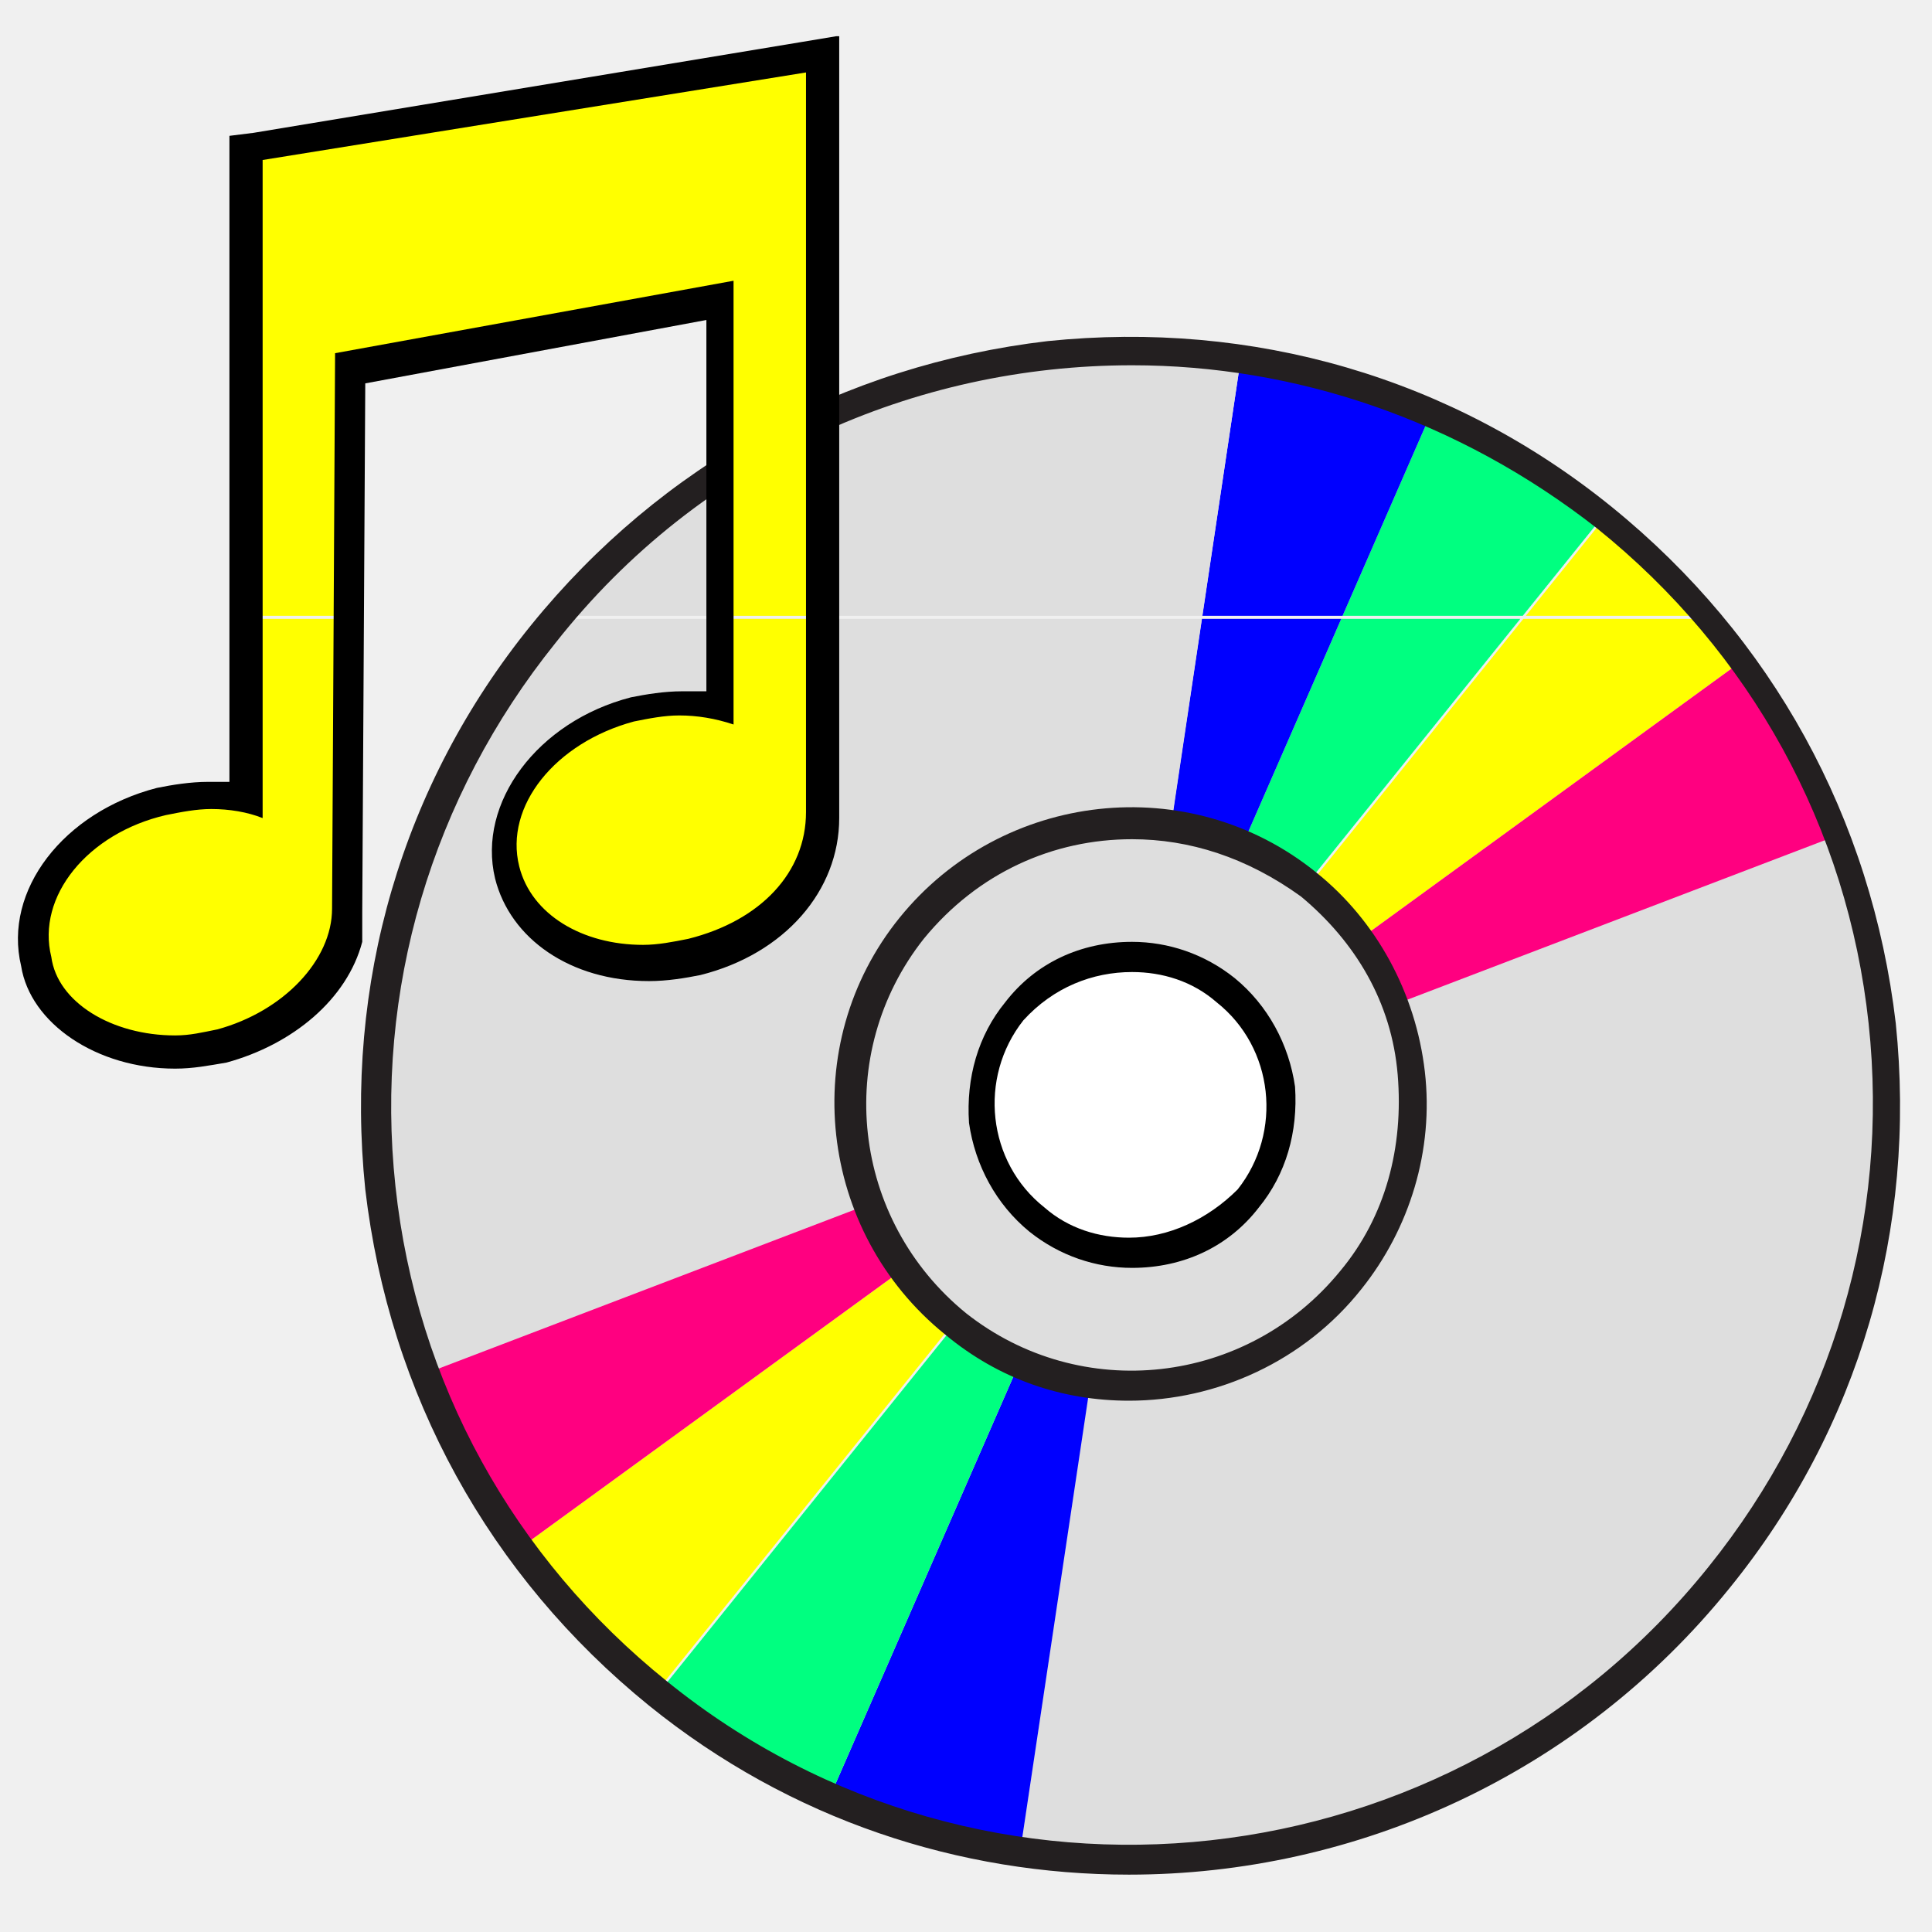
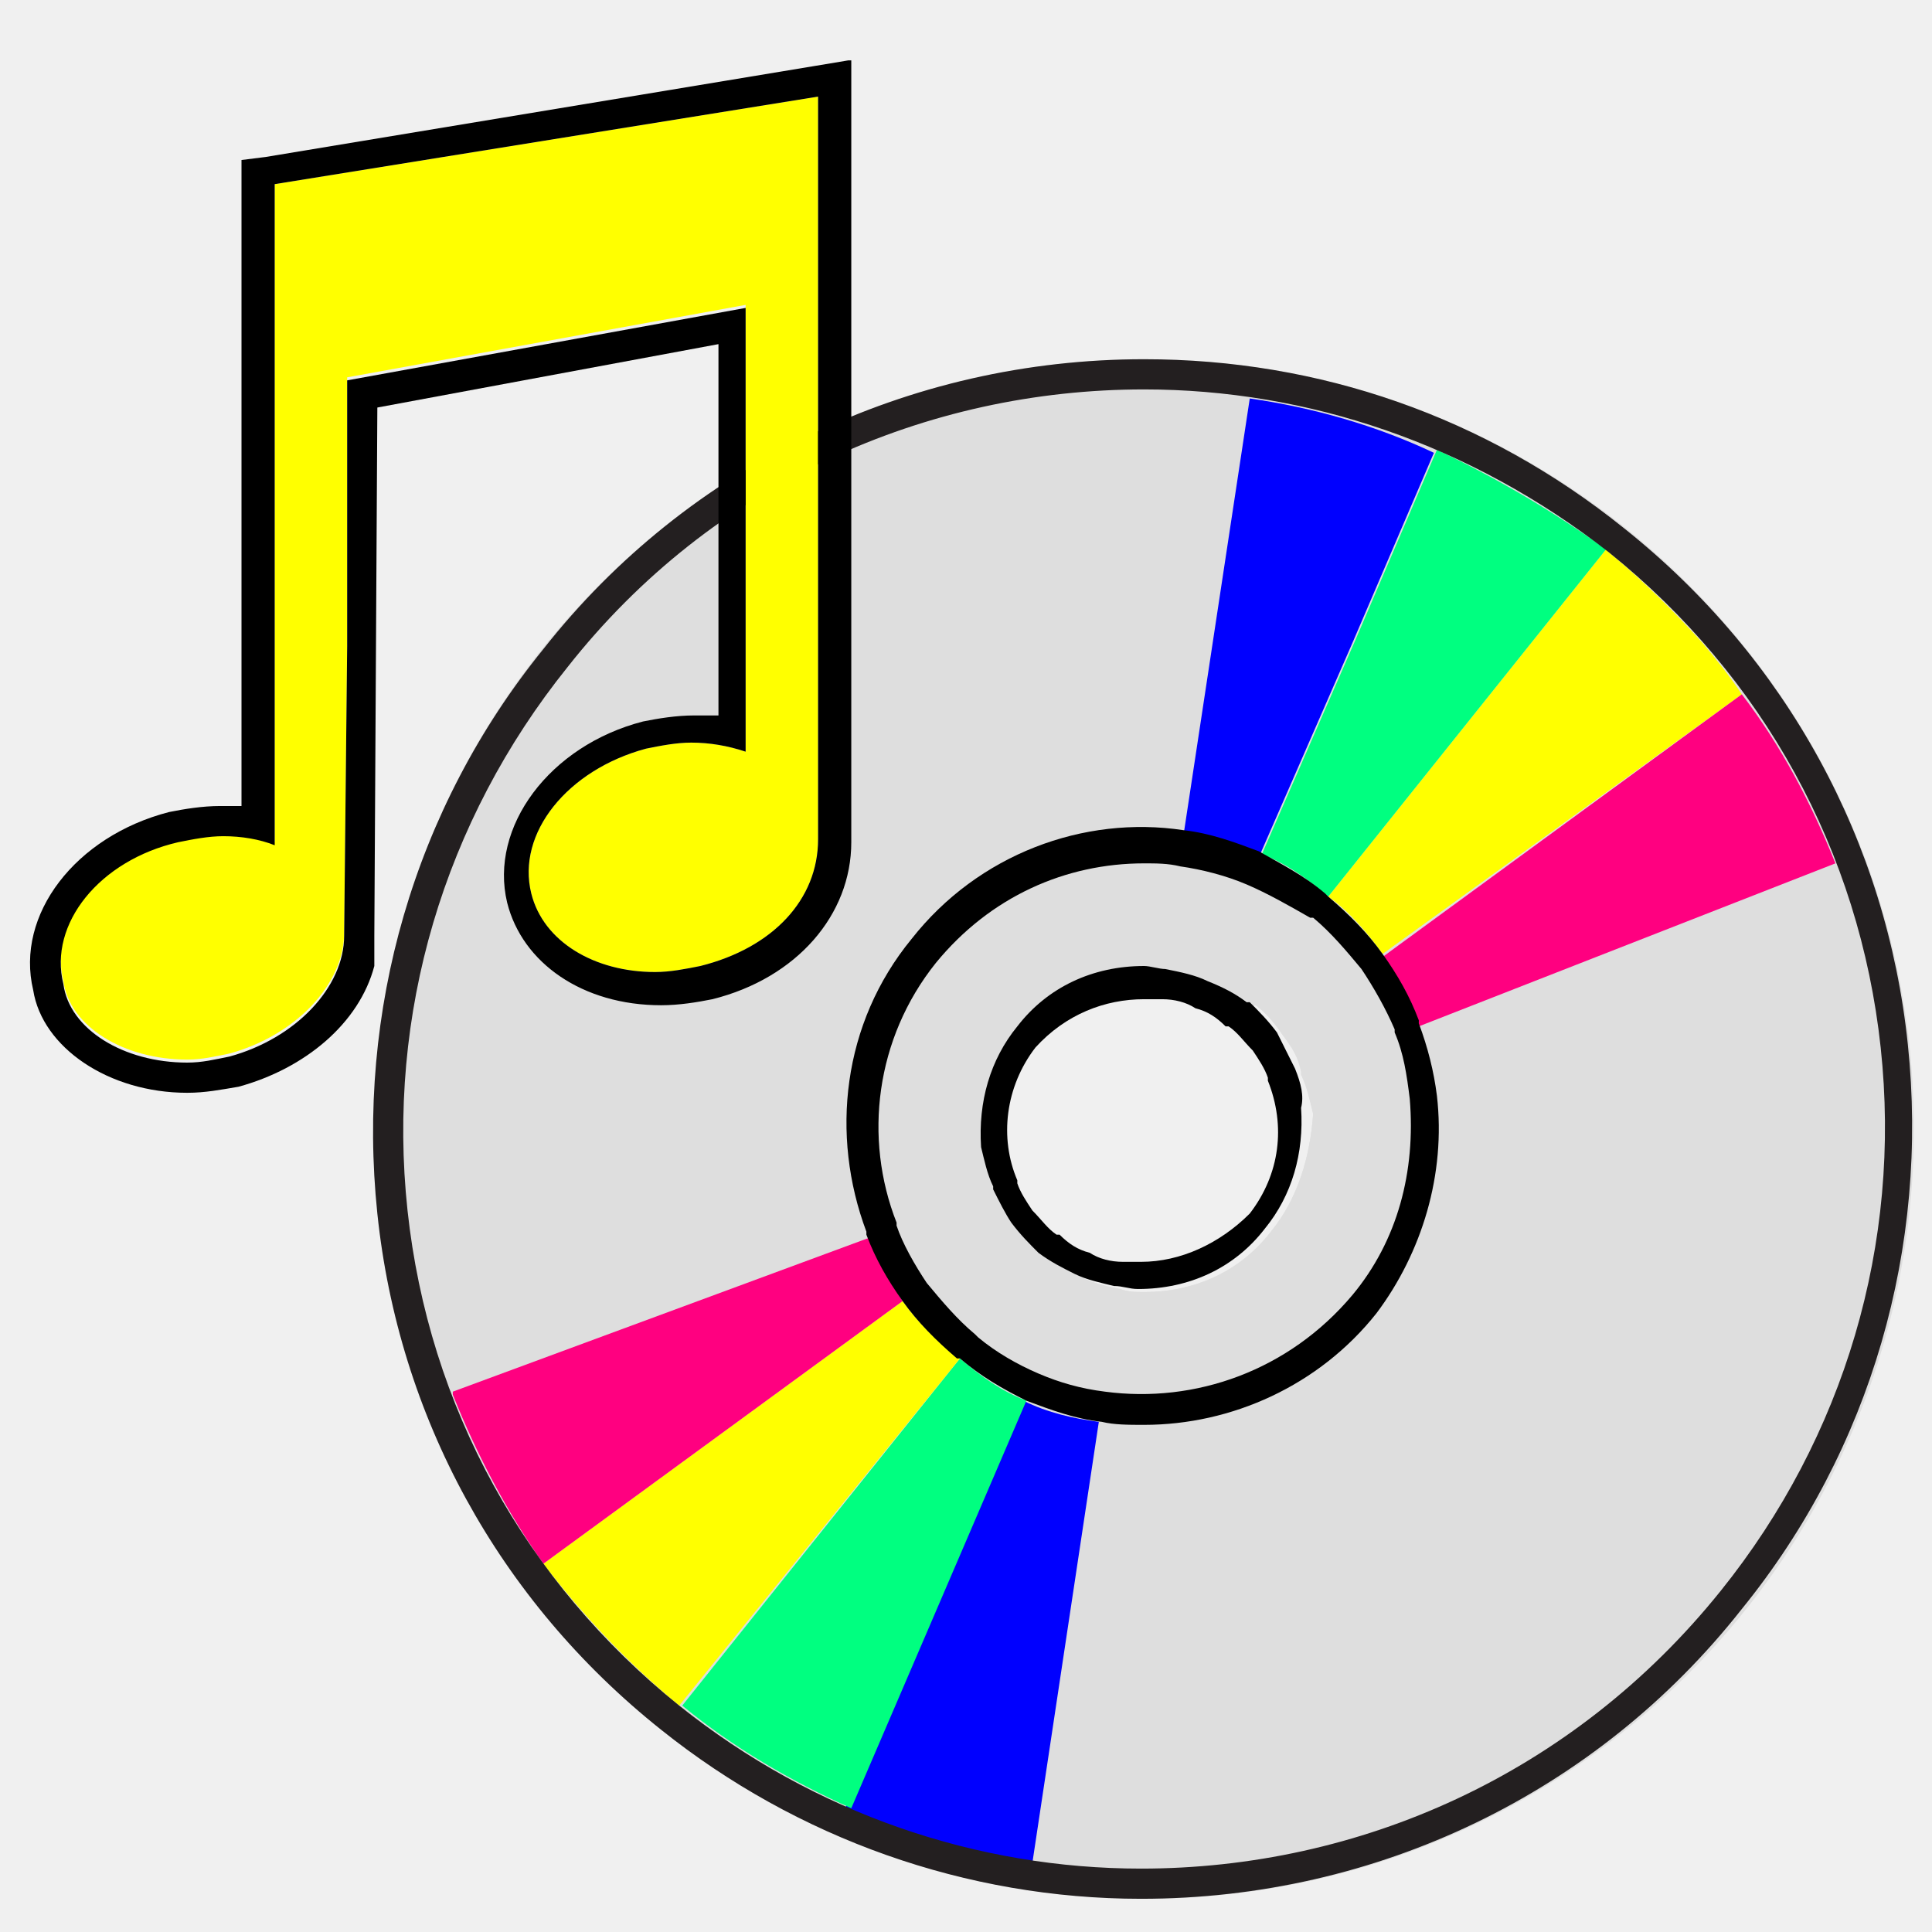
- <svg xmlns="http://www.w3.org/2000/svg" xmlns:xlink="http://www.w3.org/1999/xlink" version="1.1" id="Layer_1" x="0px" y="0px" viewBox="0 0 64 64" style="enable-background:new 0 0 64 64;" xml:space="preserve">
-   <style type="text/css">
- 	.st0{fill:#DEDEDE;}
- 	.st1{fill:#FFFFFF;}
- 	.st2{fill:#231F20;}
- 	.st3{fill:#0000FF;}
- 	.st4{clip-path:url(#SVGID_2_);}
- 	.st5{fill:none;}
- 	.st6{clip-path:url(#SVGID_4_);}
- 	.st7{fill:#5D5D5D;}
- 	.st8{fill:#FF0080;}
- 	.st9{fill:#FFFF00;}
- 	.st10{fill:#00FF80;}
- 	.st11{fill-rule:evenodd;clip-rule:evenodd;fill:#00FF80;}
- 	.st12{clip-path:url(#SVGID_6_);}
- 	.st13{clip-path:url(#SVGID_8_);}
- 	.st14{clip-path:url(#SVGID_10_);}
- 	.st15{display:none;fill:none;stroke:#FF0080;stroke-linecap:round;stroke-miterlimit:10;}
- 	.st16{clip-path:url(#SVGID_12_);}
- 	.st17{clip-path:url(#SVGID_14_);}
- 	.st18{clip-path:url(#SVGID_16_);}
- 	.st19{clip-path:url(#SVGID_18_);}
- 	.st20{clip-path:url(#SVGID_20_);}
- 	.st21{clip-path:url(#SVGID_22_);}
- 	.st22{clip-path:url(#SVGID_24_);}
- 	.st23{clip-path:url(#SVGID_26_);}
- 	.st24{clip-path:url(#SVGID_28_);}
- 	.st25{clip-path:url(#SVGID_30_);}
- 	.st26{clip-path:url(#SVGID_32_);}
- 	.st27{clip-path:url(#SVGID_34_);}
- 	.st28{clip-path:url(#SVGID_36_);}
- 	.st29{clip-path:url(#SVGID_38_);}
- </style>
-   <g>
+ <svg xmlns="http://www.w3.org/2000/svg" version="1.1" id="Layer_2_1_" x="0px" y="0px" viewBox="0 0 64 64" style="enable-background:new 0 0 64 64;" xml:space="preserve">
+   <g id="disk">
    <g>
      <g>
+         <path style="fill:#DEDEDE;" d="M37.9,11.9c-14.1,0-25.5,11.4-25.5,25.5s11.4,25.5,25.5,25.5s25.5-11.4,25.5-25.5     S52,11.9,37.9,11.9z M42.1,40.8c-1,1.3-2.5,2-4.2,2c-0.3,0-0.5,0-0.8-0.1l0,0c-0.5-0.1-0.9-0.2-1.3-0.4c-0.4-0.2-0.8-0.4-1.2-0.7     l0,0l0,0c-0.4-0.3-0.7-0.7-0.9-1c-0.3-0.4-0.5-0.7-0.6-1.1v-0.1c-0.2-0.4-0.3-0.8-0.4-1.3c-0.1-1.5,0.3-2.9,1.2-4     c1-1.3,2.5-2,4.2-2c0.2,0,0.5,0,0.7,0.1l0,0c0.5,0.1,0.9,0.2,1.4,0.4c0.4,0.2,0.9,0.4,1.3,0.7c0,0,0,0,0.1,0l0,0     c0.4,0.3,0.7,0.7,0.9,1c0.3,0.4,0.5,0.7,0.6,1.2v0.1c0.2,0.4,0.3,0.9,0.4,1.3C43.4,38.3,43,39.7,42.1,40.8z" />
+         <path style="fill:#FFFF00;" d="M56.4,21.3L56.4,21.3c-0.9-1-2-2.1-3.1-3l-0.1-0.1l-2.4,3L44,29.7c0.7,0.5,1.3,1.2,1.8,1.9     L57.7,23C57.3,22.4,56.9,21.9,56.4,21.3z" />
+         <path style="fill:#00FF80;" d="M47.6,14.9l-2.7,6.3l-3.1,7.1c0.8,0.3,1.5,0.8,2.2,1.4l6.8-8.5l2.4-3     C51.4,16.9,49.5,15.8,47.6,14.9z" />
+         <path style="fill:#FF0080;" d="M60.8,28.6c-0.8-2-1.8-3.9-3.1-5.6l-11.9,8.7c0.5,0.7,0.9,1.4,1.2,2.2V34L60.8,28.6L60.8,28.6z" />
+         <path style="fill:#0000FF;" d="M41.4,13.2L41.4,13.2l-2.2,14.5c0.8,0.1,1.7,0.4,2.5,0.7l3.1-7.1l2.7-6.3     C45.6,14.1,43.5,13.5,41.4,13.2z" />
+         <path style="fill:#0000FF;" d="M36.4,47.1c-0.8-0.1-1.7-0.3-2.5-0.7L28,59.9c2,0.9,4.1,1.5,6.2,1.8l0,0L36.4,47.1L36.4,47.1z" />
+         <path style="fill:#00FF80;" d="M34,46.4c-0.8-0.3-1.5-0.8-2.2-1.4l-9.2,11.5c1.7,1.4,3.6,2.5,5.6,3.4L34,46.4z" />
+         <path style="fill:#FFFF00;" d="M29.9,43.1L18,51.8c1.3,1.7,2.8,3.3,4.5,4.7L31.8,45C31.1,44.5,30.4,43.8,29.9,43.1z" />
+         <path style="fill:#FF0080;" d="M28.8,41C28.7,40.9,28.7,40.9,28.8,41L15,46.1v0.1c0.8,2,1.8,3.9,3,5.6l11.9-8.7     C29.5,42.5,29.1,41.7,28.8,41z" />
+         <path style="fill:#DEDEDE;" d="M46.7,36.4c-0.1-0.8-0.2-1.5-0.5-2.2v-0.1c-0.3-0.7-0.6-1.4-1.1-2c-0.5-0.6-1-1.2-1.6-1.7l0,0     c0,0,0,0-0.1,0c-0.7-0.5-1.4-0.9-2.1-1.1c-0.7-0.3-1.5-0.5-2.2-0.6l0,0c-0.4-0.1-0.8-0.1-1.2-0.1c-2.6,0-5.1,1.1-6.9,3.3     c-2,2.5-2.4,5.8-1.3,8.6v0.1c0.3,0.7,0.6,1.3,1,1.9c0.4,0.6,1,1.2,1.6,1.7c0,0,0,0,0.1,0.1l0,0c0.6,0.5,1.3,0.9,2,1.2     s1.5,0.5,2.2,0.6l0,0c3,0.4,6.1-0.7,8.2-3.2C46.3,41.1,46.9,38.8,46.7,36.4z M42.1,40.8c-1,1.3-2.5,2-4.2,2c-0.3,0-0.5,0-0.8-0.1     l0,0c-0.5-0.1-0.9-0.2-1.3-0.4c-0.4-0.2-0.8-0.4-1.2-0.7l0,0l0,0c-0.4-0.3-0.7-0.7-0.9-1c-0.3-0.4-0.5-0.7-0.6-1.1v-0.1     c-0.2-0.4-0.3-0.8-0.4-1.3c-0.1-1.5,0.3-2.9,1.2-4c1-1.3,2.5-2,4.2-2c0.2,0,0.5,0,0.7,0.1l0,0c0.5,0.1,0.9,0.2,1.4,0.4     c0.4,0.2,0.9,0.4,1.3,0.7c0,0,0,0,0.1,0l0,0c0.4,0.3,0.7,0.7,0.9,1c0.3,0.4,0.5,0.7,0.6,1.2v0.1c0.2,0.4,0.3,0.9,0.4,1.3     C43.4,38.3,43,39.7,42.1,40.8z" />
        <g>
-           <g>
-             <g>
-               <defs>
-                 <polygon id="SVGID_5_" points="24,-67.8 24,-21.6 58.2,-21.6 58.2,-55 45.5,-67.8        " />
-               </defs>
-               <clipPath id="SVGID_2_">
-                 <use xlink:href="#SVGID_5_" style="overflow:visible;" />
-               </clipPath>
-               <g class="st4">
-                 <rect y="-42.4" class="st5" width="62.8" height="62.8" />
-                 <rect y="-42.4" class="st1" width="62.8" height="62.8" />
-               </g>
-             </g>
-           </g>
+           <path d="M47.6,36.3c-0.1-0.8-0.3-1.6-0.6-2.4v-0.1c-0.3-0.8-0.7-1.5-1.2-2.2s-1.1-1.3-1.8-1.9c0,0,0,0-0.1-0.1l0,0      c-0.7-0.6-1.5-1-2.2-1.4c-0.8-0.3-1.6-0.6-2.5-0.7l0,0c-3.3-0.5-6.8,0.8-9,3.6c-2.3,2.8-2.7,6.5-1.5,9.7v0.1      c0.3,0.8,0.7,1.5,1.2,2.2s1.1,1.3,1.8,1.9l0,0c0,0,0,0,0.1,0c0.7,0.6,1.4,1,2.2,1.4c0.8,0.3,1.6,0.6,2.5,0.7l0,0      c0.4,0.1,0.9,0.1,1.4,0.1c2.9,0,5.8-1.3,7.7-3.7C47.1,41.5,47.9,38.9,47.6,36.3z M44.8,42.9c-2.1,2.5-5.2,3.6-8.2,3.2l0,0      c-0.8-0.1-1.5-0.3-2.2-0.6s-1.4-0.7-2-1.2l0,0c0,0,0,0-0.1-0.1c-0.6-0.5-1.1-1.1-1.6-1.7c-0.4-0.6-0.8-1.3-1-1.9v-0.1      c-1.1-2.8-0.7-6.1,1.3-8.6c1.8-2.2,4.3-3.3,6.9-3.3c0.4,0,0.8,0,1.2,0.1l0,0c0.7,0.1,1.5,0.3,2.2,0.6c0.7,0.3,1.4,0.7,2.1,1.1      c0,0,0,0,0.1,0l0,0c0.6,0.5,1.1,1.1,1.6,1.7c0.4,0.6,0.8,1.3,1.1,2v0.1c0.3,0.7,0.4,1.4,0.5,2.2C46.9,38.8,46.3,41.1,44.8,42.9z      " />
+           <path d="M42.9,35.4c-0.2-0.4-0.4-0.8-0.6-1.2c-0.3-0.4-0.6-0.7-0.9-1l0,0c0,0,0,0-0.1,0c-0.4-0.3-0.8-0.5-1.3-0.7      c-0.4-0.2-0.9-0.3-1.4-0.4l0,0c-0.2,0-0.5-0.1-0.7-0.1c-1.7,0-3.2,0.7-4.2,2c-0.9,1.1-1.3,2.5-1.2,4c0.1,0.4,0.2,0.9,0.4,1.3      v0.1c0.2,0.4,0.4,0.8,0.6,1.1c0.3,0.4,0.6,0.7,0.9,1l0,0l0,0c0.4,0.3,0.8,0.5,1.2,0.7s0.9,0.3,1.3,0.4l0,0      c0.3,0,0.5,0.1,0.8,0.1c1.7,0,3.2-0.7,4.2-2c0.9-1.1,1.3-2.5,1.2-4C43.2,36.3,43.1,35.9,42.9,35.4      C42.9,35.5,42.9,35.4,42.9,35.4z M41.4,40.2c-1,1-2.3,1.6-3.6,1.6c-0.2,0-0.4,0-0.6,0l0,0c-0.4,0-0.8-0.1-1.1-0.3      c-0.4-0.1-0.7-0.3-1-0.6c0,0,0,0-0.1,0l0,0c-0.3-0.2-0.5-0.5-0.8-0.8c-0.2-0.3-0.4-0.6-0.5-0.9v-0.1c-0.6-1.4-0.4-3.1,0.6-4.4      c1-1.1,2.3-1.6,3.6-1.6c0.2,0,0.4,0,0.6,0l0,0c0.4,0,0.8,0.1,1.1,0.3c0.4,0.1,0.7,0.3,1,0.6c0,0,0,0,0.1,0l0,0      c0.3,0.2,0.5,0.5,0.8,0.8c0.2,0.3,0.4,0.6,0.5,0.9v0.1C42.6,37.3,42.4,38.9,41.4,40.2z" />
        </g>
      </g>
-     </g>
-     <g>
-       <g>
-         <g>
-           <g>
-             <g>
-               <defs>
-                 <polygon id="SVGID_7_" points="14.9,-75.1 14.9,-28.9 49.1,-28.9 49.1,-62.3 36.4,-75.1        " />
-               </defs>
-               <clipPath id="SVGID_4_">
-                 <use xlink:href="#SVGID_7_" style="overflow:visible;" />
-               </clipPath>
-               <g class="st6">
-                 <rect y="-42.4" class="st5" width="62.8" height="62.8" />
-                 <rect y="-42.4" class="st1" width="62.8" height="62.8" />
-               </g>
-             </g>
-           </g>
-         </g>
-       </g>
-     </g>
-     <g>
-       <g>
-         <g>
-           <g>
-             <g>
-               <defs>
-                 <polygon id="SVGID_9_" points="5.8,-82.4 5.8,-36.2 40,-36.2 40,-69.6 27.3,-82.4        " />
-               </defs>
-               <clipPath id="SVGID_6_">
-                 <use xlink:href="#SVGID_9_" style="overflow:visible;" />
-               </clipPath>
-               <g class="st12">
-                 <rect y="-42.4" class="st5" width="62.8" height="62.8" />
-                 <rect y="-42.4" class="st1" width="62.8" height="62.8" />
-               </g>
-             </g>
-           </g>
-         </g>
-       </g>
+       <path style="fill:#231F20;" d="M37.9,12.9c5.4,0,10.8,1.8,15.4,5.4c5.1,4.1,8.3,9.9,9,16.4s-1.2,12.9-5.3,18    c-4.9,6.1-12,9.2-19.2,9.2c-5.4,0-10.8-1.8-15.3-5.4c-5.1-4.1-8.3-9.9-9-16.4s1.2-12.9,5.3-18C23.6,16,30.7,12.9,37.9,12.9     M37.9,11.9c-7.8,0-15.1,3.5-19.9,9.6c-4.3,5.3-6.2,12-5.5,18.7s4,12.8,9.4,17.1c4.5,3.6,10.1,5.6,15.9,5.6    c7.8,0,15.1-3.5,19.9-9.6c4.3-5.3,6.2-12,5.5-18.7s-4-12.8-9.4-17.1C49.2,13.8,43.7,11.9,37.9,11.9L37.9,11.9z" />
    </g>
  </g>
-   <g>
-     <g>
-       <g>
-         <g>
-           <g>
-             <defs>
-               <path id="SVGID_13_" d="M57.7,21.9c-1.3-1.8-2.8-3.4-4.5-4.8L37.5,36.6L57.7,21.9z" />
-             </defs>
-             <clipPath id="SVGID_8_">
-               <use xlink:href="#SVGID_13_" style="overflow:visible;" />
-             </clipPath>
-             <g class="st13">
-               <rect y="-42.4" class="st5" width="62.8" height="62.8" />
-               <rect y="-42.4" class="st9" width="62.8" height="62.8" />
-             </g>
-             <g class="st13">
-               <rect y="20.5" class="st5" width="62.8" height="62.8" />
-               <rect y="20.5" class="st9" width="62.8" height="62.8" />
-             </g>
-           </g>
-         </g>
-         <g>
-           <g>
-             <defs>
-               <path id="SVGID_15_" d="M53.1,17.1c-1.8-1.4-3.7-2.5-5.7-3.4l-10,22.9L53.1,17.1z" />
-             </defs>
-             <clipPath id="SVGID_10_">
-               <use xlink:href="#SVGID_15_" style="overflow:visible;" />
-             </clipPath>
-             <g class="st14">
-               <rect y="-42.4" class="st5" width="62.8" height="62.8" />
-               <rect y="-42.4" class="st10" width="62.8" height="62.8" />
-             </g>
-             <g class="st14">
-               <rect y="20.5" class="st5" width="62.8" height="62.8" />
-               <rect y="20.5" class="st10" width="62.8" height="62.8" />
-             </g>
-           </g>
-         </g>
-         <g>
-           <g>
-             <defs>
-               <path id="SVGID_17_" d="M33.8,61.3c8.5,1.3,17.4-1.9,23.2-9.1s6.9-16.6,3.8-24.6l-23.3,8.9L33.8,61.3z" />
-             </defs>
-             <clipPath id="SVGID_12_">
-               <use xlink:href="#SVGID_17_" style="overflow:visible;" />
-             </clipPath>
-             <g class="st16">
-               <rect y="20.5" class="st5" width="62.8" height="62.8" />
-               <rect y="20.5" class="st0" width="62.8" height="62.8" />
-             </g>
-           </g>
-         </g>
-         <g>
-           <g>
-             <defs>
-               <path id="SVGID_19_" d="M60.8,27.7c-0.8-2-1.8-4-3.1-5.8L37.5,36.6L60.8,27.7z" />
-             </defs>
-             <clipPath id="SVGID_14_">
-               <use xlink:href="#SVGID_19_" style="overflow:visible;" />
-             </clipPath>
-             <g class="st17">
-               <rect y="20.5" class="st5" width="62.8" height="62.8" />
-               <rect y="20.5" class="st8" width="62.8" height="62.8" />
-             </g>
-           </g>
-         </g>
-         <g>
-           <g>
-             <defs>
-               <path id="SVGID_21_" d="M47.4,13.7c-2-0.9-4.2-1.5-6.3-1.8l-3.7,24.7L47.4,13.7z" />
-             </defs>
-             <clipPath id="SVGID_16_">
-               <use xlink:href="#SVGID_21_" style="overflow:visible;" />
-             </clipPath>
-             <g class="st18">
-               <rect y="-42.4" class="st5" width="62.8" height="62.8" />
-               <rect y="-42.4" class="st3" width="62.8" height="62.8" />
-             </g>
-             <g class="st18">
-               <rect y="20.5" class="st5" width="62.8" height="62.8" />
-               <rect y="20.5" class="st3" width="62.8" height="62.8" />
-             </g>
-           </g>
-         </g>
-         <g>
-           <g>
-             <defs>
-               <path id="SVGID_23_" d="M41.1,11.9c-8.5-1.3-17.4,1.9-23.2,9.1s-6.9,16.6-3.8,24.6l23.3-8.9L41.1,11.9z" />
-             </defs>
-             <clipPath id="SVGID_18_">
-               <use xlink:href="#SVGID_23_" style="overflow:visible;" />
-             </clipPath>
-             <g class="st19">
-               <rect y="-42.4" class="st5" width="62.8" height="62.8" />
-               <rect y="-42.4" class="st0" width="62.8" height="62.8" />
-             </g>
-             <g class="st19">
-               <rect y="20.5" class="st5" width="62.8" height="62.8" />
-               <rect y="20.5" class="st0" width="62.8" height="62.8" />
-             </g>
-           </g>
-         </g>
-         <g>
-           <g>
-             <defs>
-               <path id="SVGID_25_" d="M37.5,36.6l-10,22.9c2,0.9,4.2,1.5,6.3,1.8L37.5,36.6z" />
-             </defs>
-             <clipPath id="SVGID_20_">
-               <use xlink:href="#SVGID_25_" style="overflow:visible;" />
-             </clipPath>
-             <g class="st20">
-               <rect y="20.5" class="st5" width="62.8" height="62.8" />
-               <rect y="20.5" class="st3" width="62.8" height="62.8" />
-             </g>
-           </g>
-         </g>
-         <g>
-           <g>
-             <defs>
-               <path id="SVGID_27_" d="M21.8,56.1c1.8,1.4,3.7,2.5,5.7,3.4l10-22.9L21.8,56.1z" />
-             </defs>
-             <clipPath id="SVGID_22_">
-               <use xlink:href="#SVGID_27_" style="overflow:visible;" />
-             </clipPath>
-             <g class="st21">
-               <rect y="20.5" class="st5" width="62.8" height="62.8" />
-               <rect y="20.5" class="st10" width="62.8" height="62.8" />
-             </g>
-           </g>
-         </g>
-         <g>
-           <g>
-             <defs>
-               <path id="SVGID_29_" d="M17.2,51.3c1.3,1.8,2.8,3.4,4.5,4.8l15.7-19.5L17.2,51.3z" />
-             </defs>
-             <clipPath id="SVGID_24_">
-               <use xlink:href="#SVGID_29_" style="overflow:visible;" />
-             </clipPath>
-             <g class="st22">
-               <rect y="20.5" class="st5" width="62.8" height="62.8" />
-               <rect y="20.5" class="st9" width="62.8" height="62.8" />
-             </g>
-           </g>
-         </g>
-         <g>
-           <g>
-             <defs>
-               <path id="SVGID_31_" d="M14.1,45.5c0.8,2,1.8,4,3.1,5.8l20.2-14.7L14.1,45.5z" />
-             </defs>
-             <clipPath id="SVGID_26_">
-               <use xlink:href="#SVGID_31_" style="overflow:visible;" />
-             </clipPath>
-             <g class="st23">
-               <rect y="20.5" class="st5" width="62.8" height="62.8" />
-               <rect y="20.5" class="st8" width="62.8" height="62.8" />
-             </g>
-           </g>
-         </g>
-       </g>
-       <g>
-         <path class="st2" d="M37.4,62.1c-5.6,0-11.2-1.8-15.9-5.6c-5.3-4.3-8.6-10.3-9.4-17.1c-0.7-6.8,1.2-13.4,5.5-18.7     c4.3-5.3,10.3-8.6,17.1-9.4c6.8-0.7,13.4,1.2,18.7,5.5s8.6,10.3,9.4,17.1c0.7,6.8-1.2,13.4-5.5,18.7l0,0     C52.3,58.8,44.9,62.1,37.4,62.1z M37.5,12.1c-7.2,0-14.3,3.1-19.1,9.2c-4.1,5.1-6,11.5-5.3,18c0.7,6.5,3.9,12.3,9,16.4     c10.5,8.5,26,6.8,34.5-3.8l0,0c4.1-5.1,6-11.5,5.3-18c-0.7-6.5-3.9-12.3-9-16.4C48.3,13.9,42.9,12.1,37.5,12.1z" />
-       </g>
-       <g>
-         <g>
-           <defs>
-             <ellipse id="SVGID_33_" transform="matrix(0.6261 -0.7798 0.7798 0.6261 -14.5262 42.884)" cx="37.5" cy="36.6" rx="9.3" ry="9.3" />
-           </defs>
-           <clipPath id="SVGID_28_">
-             <use xlink:href="#SVGID_33_" style="overflow:visible;" />
-           </clipPath>
-           <g class="st24">
-             <rect y="20.5" class="st5" width="62.8" height="62.8" />
-             <rect y="20.5" class="st0" width="62.8" height="62.8" />
-           </g>
-         </g>
-         <path class="st2" d="M37.4,46.4c-2.2,0-4.3-0.7-6.1-2.2c-4.2-3.4-4.9-9.6-1.5-13.8c3.4-4.2,9.6-4.9,13.8-1.5c2,1.6,3.3,4,3.6,6.6     c0.3,2.6-0.5,5.2-2.1,7.2l0,0C43.2,45.1,40.3,46.4,37.4,46.4z M37.5,27.8c-2.6,0-5.1,1.1-6.9,3.3c-3,3.8-2.4,9.3,1.4,12.4     c3.8,3,9.3,2.4,12.4-1.4l0,0c1.5-1.8,2.1-4.1,1.9-6.5s-1.4-4.4-3.2-5.9C41.3,28.4,39.4,27.8,37.5,27.8z" />
-       </g>
-       <g>
-         <g>
-           <g>
-             <defs>
-               <path id="SVGID_35_" d="M37.4,41.5c-1.1,0-2.2-0.4-3.1-1.1c-1-0.8-1.7-2-1.8-3.3s0.2-2.6,1.1-3.6c0.9-1.2,2.3-1.8,3.8-1.8        c1.1,0,2.2,0.4,3.1,1.1c1,0.8,1.7,2,1.8,3.3c0.1,1.3-0.2,2.6-1.1,3.6C40.4,40.8,39,41.5,37.4,41.5z" />
-             </defs>
-             <clipPath id="SVGID_30_">
-               <use xlink:href="#SVGID_35_" style="overflow:visible;" />
-             </clipPath>
-             <g class="st25">
-               <rect y="20.5" class="st5" width="62.8" height="62.8" />
-               <rect y="20.5" class="st1" width="62.8" height="62.8" />
-             </g>
-           </g>
-         </g>
-         <g>
-           <path d="M37.5,32.2c1,0,2,0.3,2.8,1c1.9,1.5,2.2,4.3,0.7,6.2C40,40.4,38.7,41,37.4,41c-1,0-2-0.3-2.8-1      c-1.9-1.5-2.2-4.3-0.7-6.2C34.9,32.7,36.2,32.2,37.5,32.2 M37.5,31.2L37.5,31.2c-1.7,0-3.2,0.7-4.2,2c-0.9,1.1-1.3,2.5-1.2,4      c0.2,1.4,0.9,2.7,2,3.6c1,0.8,2.2,1.2,3.4,1.2c1.7,0,3.2-0.7,4.2-2c0.9-1.1,1.3-2.5,1.2-4c-0.2-1.4-0.9-2.7-2-3.6      C39.9,31.6,38.7,31.2,37.5,31.2L37.5,31.2z" />
-         </g>
-       </g>
-     </g>
-     <g>
-       <g>
-         <g>
-           <defs>
-             <path id="SVGID_37_" d="M5.7,34.8c-2.4,0-4.3-1.3-4.6-3c-0.5-2.2,1.3-4.6,4.1-5.3c0.5-0.1,1.1-0.2,1.6-0.2c0.4,0,0.8,0,1.2,0.1       V4.9l19.1-3.1v25.1c0,2.3-1.6,4.1-4.3,4.7c-0.5,0.1-1.1,0.2-1.6,0.2c-2.3,0-4.1-1.2-4.6-3c-0.6-2.3,1.3-4.7,4.2-5.4       c0.5-0.1,1.1-0.2,1.6-0.2c0.4,0,0.9,0,1.3,0.1V9.9l-12.3,2.2l-0.1,18.5h0c-0.3,1.8-1.9,3.4-4.2,4C6.8,34.7,6.3,34.8,5.7,34.8z" />
-           </defs>
-           <clipPath id="SVGID_32_">
-             <use xlink:href="#SVGID_37_" style="overflow:visible;" />
-           </clipPath>
-           <g class="st26">
-             <rect y="-42.4" class="st5" width="62.8" height="62.8" />
-             <rect y="-42.4" class="st9" width="62.8" height="62.8" />
-           </g>
-           <g class="st26">
-             <rect y="20.5" class="st5" width="62.8" height="62.8" />
-             <rect y="20.5" class="st9" width="62.8" height="62.8" />
-           </g>
-         </g>
-       </g>
-       <g>
-         <path d="M26.7,2.4v24.5c0,2-1.5,3.6-3.9,4.2c-0.5,0.1-1,0.2-1.5,0.2c-2,0-3.7-1-4.1-2.6c-0.5-2,1.2-4.1,3.8-4.8     c0.5-0.1,1-0.2,1.5-0.2c0.6,0,1.2,0.1,1.8,0.3V9.3l-13.2,2.4L11,30.1h0c0,1.7-1.6,3.4-3.8,4c-0.5,0.1-0.9,0.2-1.4,0.2     c-2.1,0-3.9-1.1-4.1-2.6c-0.5-2,1.2-4.1,3.8-4.7c0.5-0.1,1-0.2,1.5-0.2c0.6,0,1.2,0.1,1.7,0.3V5.3L26.7,2.4 M27.7,1.2l-1.2,0.2     L8.4,4.4L7.6,4.5v0.9v20.5c-0.2,0-0.5,0-0.7,0c-0.6,0-1.2,0.1-1.7,0.2c-3.1,0.8-5.1,3.4-4.5,5.9c0.3,1.9,2.5,3.4,5.1,3.4     c0.6,0,1.1-0.1,1.7-0.2c2.2-0.6,4-2.1,4.5-4H12l0-1l0.1-17.5l11.3-2.1v12.3c-0.3,0-0.5,0-0.8,0c-0.6,0-1.2,0.1-1.7,0.2     c-3.1,0.8-5.1,3.5-4.5,6c0.5,2,2.5,3.4,5.1,3.4c0.6,0,1.2-0.1,1.7-0.2c2.8-0.7,4.6-2.8,4.6-5.2V2.4V1.2L27.7,1.2z" />
-       </g>
-     </g>
+   <g id="note">
+     <path style="fill:#FFFF00;" d="M9.1,6.1v15.2v0.6v6c-0.5-0.2-1.1-0.3-1.7-0.3c-0.5,0-1,0.1-1.5,0.2c-2.6,0.6-4.3,2.7-3.8,4.7   c0.2,1.5,2,2.6,4.1,2.6c0.5,0,0.9-0.1,1.4-0.2c2.2-0.6,3.8-2.3,3.8-4l0.1-9.6v-8.8l13.2-2.4v5.3v0.3v5.2v0.4v3.6   c-0.6-0.2-1.2-0.3-1.8-0.3c-0.5,0-1,0.1-1.5,0.2c-2.6,0.7-4.3,2.8-3.8,4.8c0.4,1.6,2.1,2.6,4.1,2.6c0.5,0,1-0.1,1.5-0.2   c2.4-0.6,3.9-2.2,3.9-4.2v-6.5v-0.4v-6.4V14V3.2L9.1,6.1z" />
+     <path d="M28.1,2l-1.2,0.2l-18.1,3L8,5.3v0.9v20.5c-0.2,0-0.5,0-0.7,0c-0.6,0-1.2,0.1-1.7,0.2c-3.1,0.8-5.1,3.4-4.5,5.9   c0.3,1.9,2.5,3.4,5.1,3.4c0.6,0,1.1-0.1,1.7-0.2c2.2-0.6,4-2.1,4.5-4v-1l0.1-17.5l11.3-2.1v4.8v0.5v0.6v3.9v0.1v2.4   c-0.3,0-0.5,0-0.8,0c-0.6,0-1.2,0.1-1.7,0.2c-3.1,0.8-5.1,3.5-4.5,6c0.5,2,2.5,3.4,5.1,3.4c0.6,0,1.2-0.1,1.7-0.2   c2.8-0.7,4.6-2.8,4.6-5.2v-6.6v-0.1v-6.3v-0.5v-0.5V3.2V2H28.1z M27.1,14.4v0.5v0.6v5.8v0.1v6.4c0,2-1.5,3.6-3.9,4.2   c-0.5,0.1-1,0.2-1.5,0.2c-2,0-3.7-1-4.1-2.6c-0.5-2,1.2-4.1,3.8-4.8c0.5-0.1,1-0.2,1.5-0.2c0.6,0,1.2,0.1,1.8,0.3v-3.5v-0.1v-4.5   v-0.6v-0.5v-5.5l-13.2,2.4v8.7v0.1L11.4,31c0,1.7-1.6,3.4-3.8,4c-0.5,0.1-0.9,0.2-1.4,0.2c-2.1,0-3.9-1.1-4.1-2.6   c-0.5-2,1.2-4.1,3.8-4.7c0.5-0.1,1-0.2,1.5-0.2c0.6,0,1.2,0.1,1.7,0.3v-6.6v-0.1V6.1l18-2.9C27.1,3.2,27.1,14.4,27.1,14.4z" />
  </g>
</svg>
